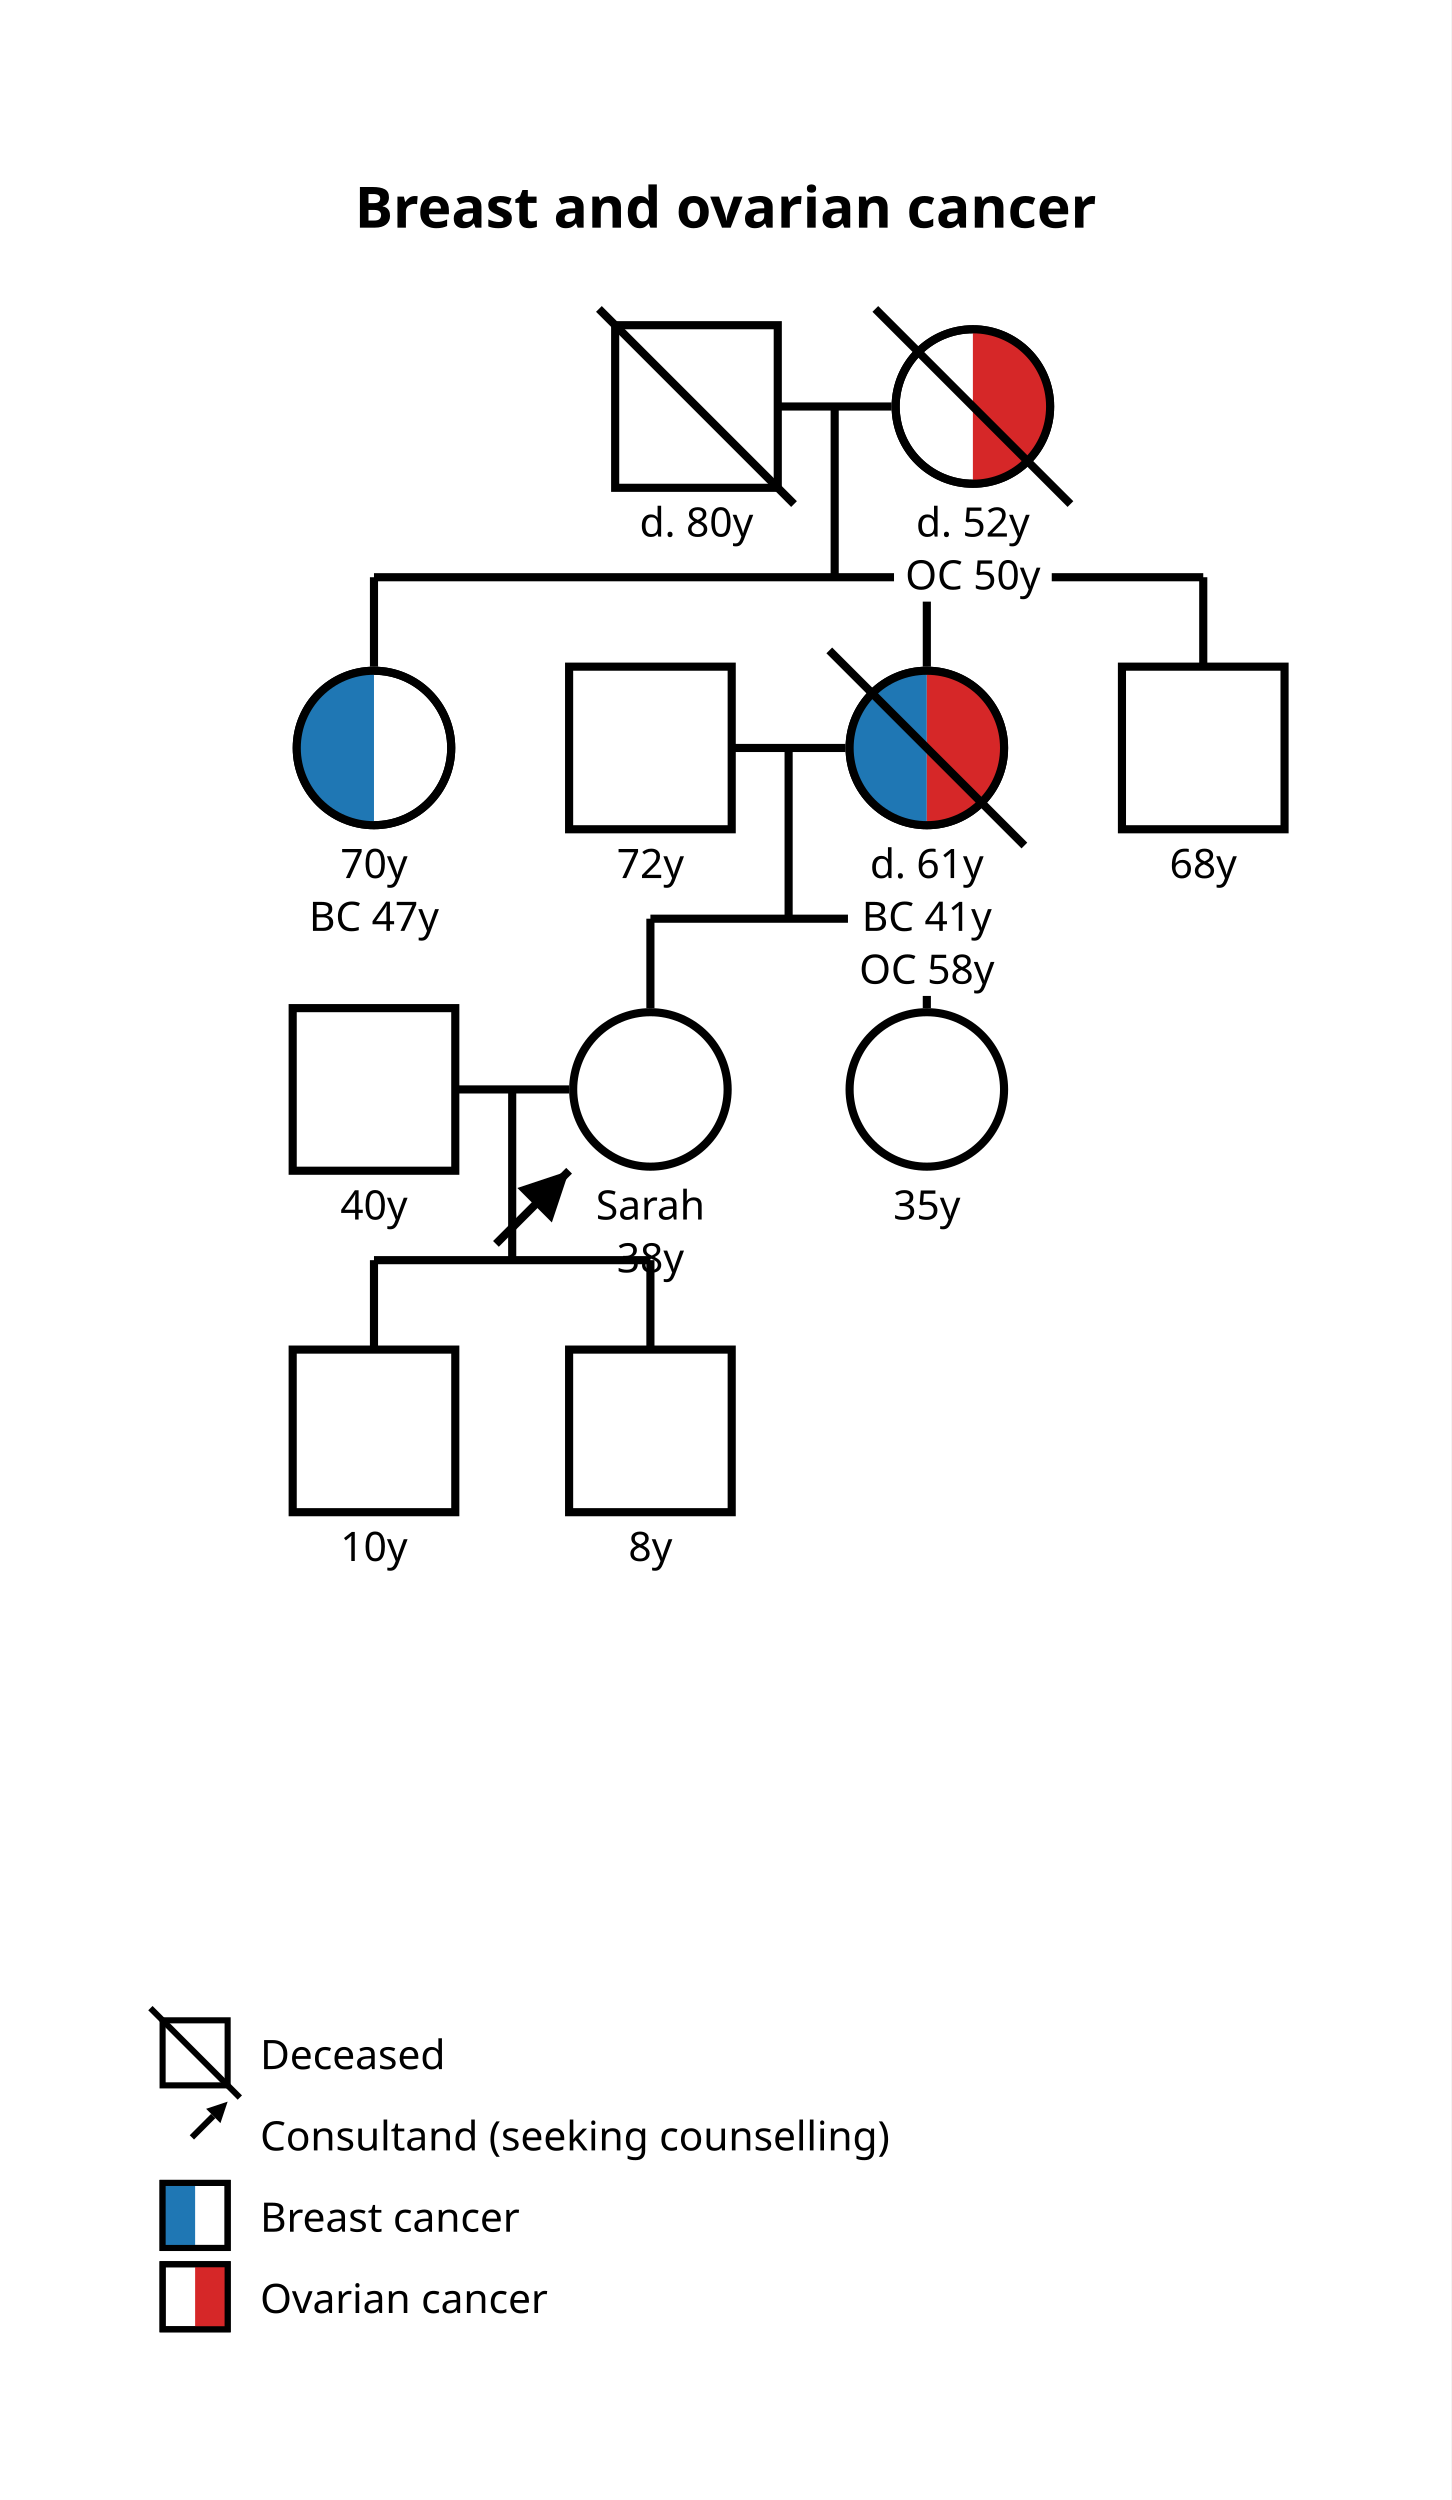
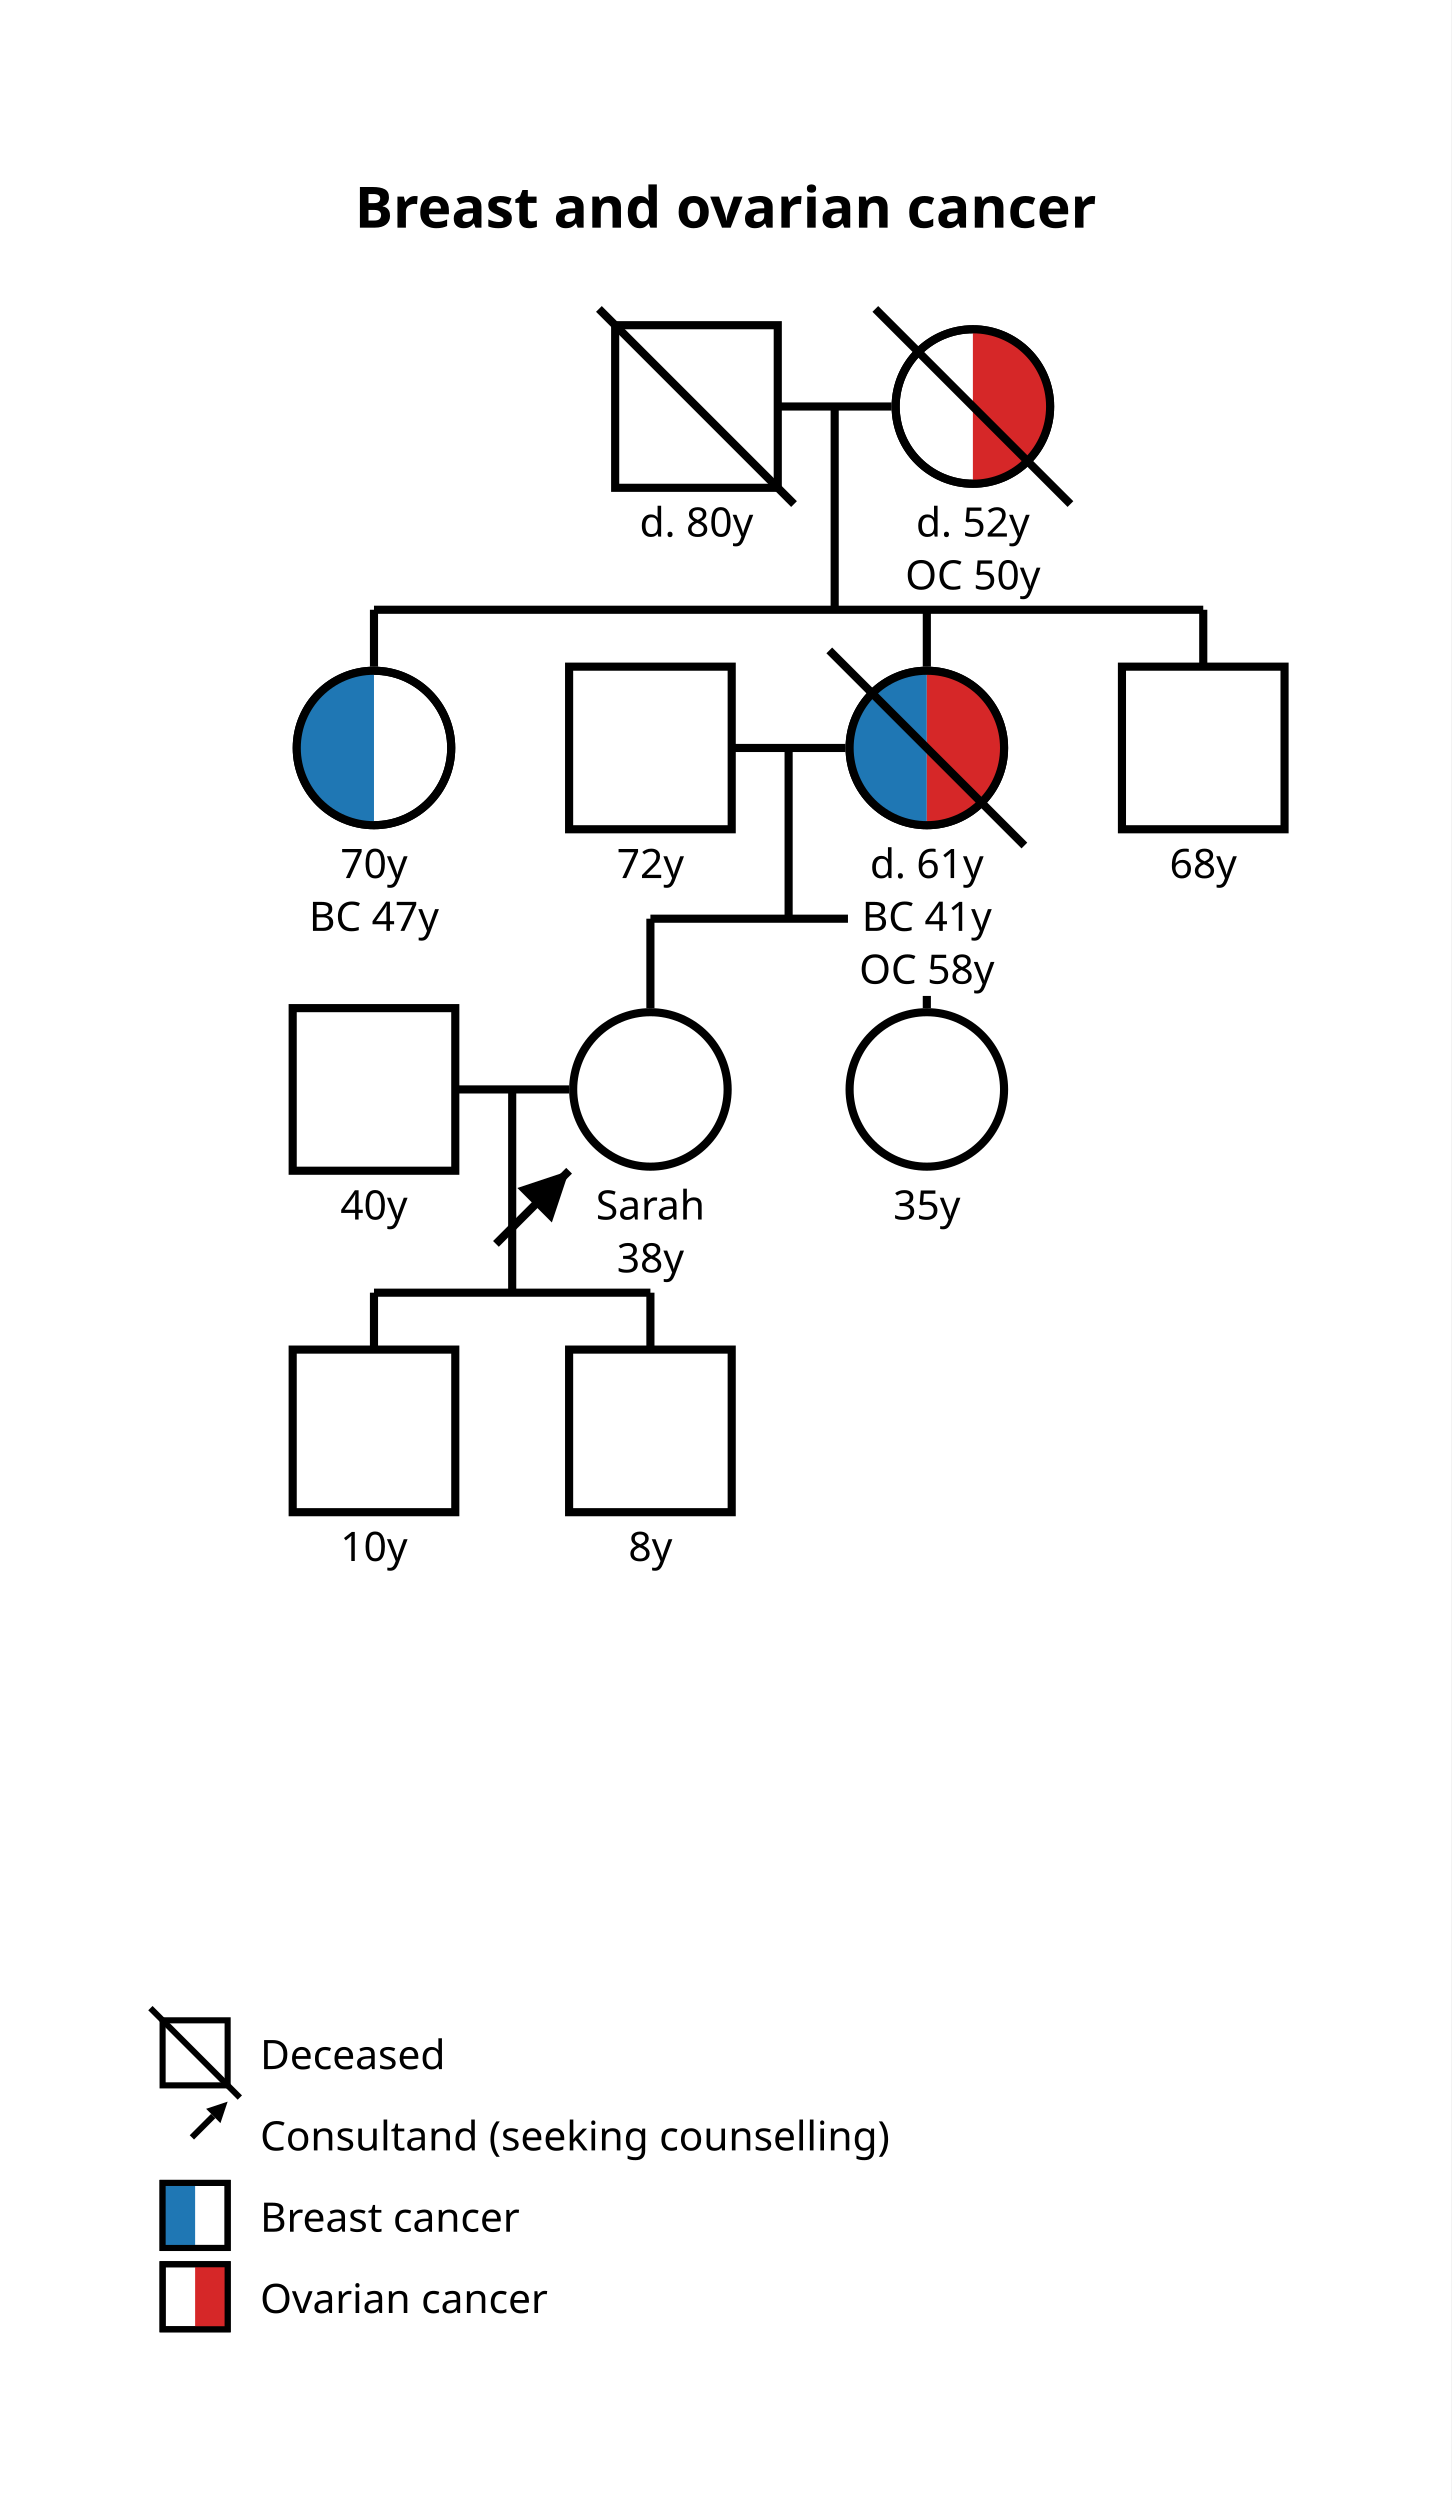
<svg xmlns="http://www.w3.org/2000/svg" width="357" height="615" viewBox="0 0 357 615">
  <defs>
    <marker id="proband-arrowhead" markerWidth="6" markerHeight="6" refX="6" refY="3" orient="auto">
      <path d="M 0 0 L 6 3 L 0 6 Z" fill="black" />
    </marker>
  </defs>
  <rect width="357" height="615" fill="white" />
  <text class="chart-title" x="178.5" y="56" text-anchor="middle" font-family="sans-serif" font-size="14" font-weight="bold" fill="black">Breast and ovarian cancer</text>
  <g transform="translate(92 100)">
    <g class="couple-lines">
      <path d="M 99.33 0 L 127.33 0" stroke="black" stroke-width="2" fill="none" />
      <path d="M 88 84 L 116 84" stroke="black" stroke-width="2" fill="none" />
      <path d="M 20 168 L 48 168" stroke="black" stroke-width="2" fill="none" />
    </g>
    <g class="sibship-lines">
-       <line x1="113.33" y1="0" x2="113.33" y2="42" stroke="black" stroke-width="2" />
-       <line x1="0" y1="42" x2="204" y2="42" stroke="black" stroke-width="2" />
-       <line x1="0" y1="42" x2="0" y2="64" stroke="black" stroke-width="2" />
-       <line x1="136" y1="42" x2="136" y2="64" stroke="black" stroke-width="2" />
-       <line x1="204" y1="42" x2="204" y2="64" stroke="black" stroke-width="2" />
+       <line x1="113.33" y1="0" x2="113.33" y2="50" stroke="black" stroke-width="2" />
+       <line x1="0" y1="50" x2="204" y2="50" stroke="black" stroke-width="2" />
+       <line x1="0" y1="50" x2="0" y2="64" stroke="black" stroke-width="2" />
+       <line x1="136" y1="50" x2="136" y2="64" stroke="black" stroke-width="2" />
+       <line x1="204" y1="50" x2="204" y2="64" stroke="black" stroke-width="2" />
      <line x1="102" y1="84" x2="102" y2="126" stroke="black" stroke-width="2" />
      <line x1="68" y1="126" x2="136" y2="126" stroke="black" stroke-width="2" />
      <line x1="68" y1="126" x2="68" y2="148" stroke="black" stroke-width="2" />
      <line x1="136" y1="126" x2="136" y2="148" stroke="black" stroke-width="2" />
-       <line x1="34" y1="168" x2="34" y2="210" stroke="black" stroke-width="2" />
-       <line x1="0" y1="210" x2="68" y2="210" stroke="black" stroke-width="2" />
-       <line x1="0" y1="210" x2="0" y2="232" stroke="black" stroke-width="2" />
-       <line x1="68" y1="210" x2="68" y2="232" stroke="black" stroke-width="2" />
+       <line x1="34" y1="168" x2="34" y2="218" stroke="black" stroke-width="2" />
+       <line x1="0" y1="218" x2="68" y2="218" stroke="black" stroke-width="2" />
+       <line x1="0" y1="218" x2="0" y2="232" stroke="black" stroke-width="2" />
+       <line x1="68" y1="218" x2="68" y2="232" stroke="black" stroke-width="2" />
    </g>
    <g class="assisted-lines">
</g>
    <g class="duplicate-arcs">
</g>
    <g class="symbols">
      <g transform="translate(79.33 0)">
        <rect x="-20" y="-20" width="40" height="40" stroke="black" stroke-width="2" fill="white" />
        <line x1="-24" y1="-24" x2="24" y2="24" stroke="black" stroke-width="2" />
      </g>
      <g transform="translate(147.33 0)">
        <clipPath id="symbol-clip-0-1">
          <circle cx="0" cy="0" r="19" />
        </clipPath>
        <circle cx="0" cy="0" r="19" stroke="black" stroke-width="2" fill="white" />
        <path d="M 0 0 L 0 -40 A 40 40 0 0 1 0 40 Z" fill="#d62728" clip-path="url(#symbol-clip-0-1)" />
        <circle cx="0" cy="0" r="19" stroke="black" stroke-width="2" fill="none" />
        <line x1="-24" y1="-24" x2="24" y2="24" stroke="black" stroke-width="2" />
      </g>
      <g transform="translate(0 84)">
        <clipPath id="symbol-clip-1-0">
          <circle cx="0" cy="0" r="19" />
        </clipPath>
        <circle cx="0" cy="0" r="19" stroke="black" stroke-width="2" fill="white" />
        <path d="M 0 0 L 0 40 A 40 40 0 0 1 0 -40 Z" fill="#1f77b4" clip-path="url(#symbol-clip-1-0)" />
        <circle cx="0" cy="0" r="19" stroke="black" stroke-width="2" fill="none" />
      </g>
      <g transform="translate(68 84)">
        <rect x="-20" y="-20" width="40" height="40" stroke="black" stroke-width="2" fill="white" />
      </g>
      <g transform="translate(136 84)">
        <clipPath id="symbol-clip-1-2">
          <circle cx="0" cy="0" r="19" />
        </clipPath>
        <circle cx="0" cy="0" r="19" stroke="black" stroke-width="2" fill="white" />
        <path d="M 0 0 L 0 40 A 40 40 0 0 1 0 -40 Z" fill="#1f77b4" clip-path="url(#symbol-clip-1-2)" />
        <path d="M 0 0 L 0 -40 A 40 40 0 0 1 0 40 Z" fill="#d62728" clip-path="url(#symbol-clip-1-2)" />
        <circle cx="0" cy="0" r="19" stroke="black" stroke-width="2" fill="none" />
        <line x1="-24" y1="-24" x2="24" y2="24" stroke="black" stroke-width="2" />
      </g>
      <g transform="translate(204 84)">
        <rect x="-20" y="-20" width="40" height="40" stroke="black" stroke-width="2" fill="white" />
      </g>
      <g transform="translate(0 168)">
        <rect x="-20" y="-20" width="40" height="40" stroke="black" stroke-width="2" fill="white" />
      </g>
      <g transform="translate(68 168)">
        <circle cx="0" cy="0" r="19" stroke="black" stroke-width="2" fill="white" />
        <line x1="-38" y1="38" x2="-20" y2="20" stroke="black" stroke-width="2" marker-end="url(#proband-arrowhead)" />
      </g>
      <g transform="translate(136 168)">
        <circle cx="0" cy="0" r="19" stroke="black" stroke-width="2" fill="white" />
      </g>
      <g transform="translate(0 252)">
        <rect x="-20" y="-20" width="40" height="40" stroke="black" stroke-width="2" fill="white" />
      </g>
      <g transform="translate(68 252)">
        <rect x="-20" y="-20" width="40" height="40" stroke="black" stroke-width="2" fill="white" />
      </g>
    </g>
    <g class="labels">
      <text x="79.33" y="32" text-anchor="middle" font-family="sans-serif" font-size="10" fill="black">d. 80y</text>
      <rect x="127.93" y="22" width="38.8" height="26" fill="white" />
      <text x="147.33" y="32" text-anchor="middle" font-family="sans-serif" font-size="10" fill="black">d. 52y</text>
      <text x="147.33" y="45" text-anchor="middle" font-family="sans-serif" font-size="10" fill="black">OC 50y</text>
      <rect x="-19.4" y="106" width="38.8" height="26" fill="white" />
      <text x="0" y="116" text-anchor="middle" font-family="sans-serif" font-size="10" fill="black">70y</text>
      <text x="0" y="129" text-anchor="middle" font-family="sans-serif" font-size="10" fill="black">BC 47y</text>
      <text x="68" y="116" text-anchor="middle" font-family="sans-serif" font-size="10" fill="black">72y</text>
      <rect x="116.6" y="106" width="38.8" height="39" fill="white" />
      <text x="136" y="116" text-anchor="middle" font-family="sans-serif" font-size="10" fill="black">d. 61y</text>
      <text x="136" y="129" text-anchor="middle" font-family="sans-serif" font-size="10" fill="black">BC 41y</text>
      <text x="136" y="142" text-anchor="middle" font-family="sans-serif" font-size="10" fill="black">OC 58y</text>
      <text x="204" y="116" text-anchor="middle" font-family="sans-serif" font-size="10" fill="black">68y</text>
      <text x="0" y="200" text-anchor="middle" font-family="sans-serif" font-size="10" fill="black">40y</text>
      <text x="68" y="200" text-anchor="middle" font-family="sans-serif" font-size="10" fill="black">Sarah</text>
      <text x="68" y="213" text-anchor="middle" font-family="sans-serif" font-size="10" fill="black">38y</text>
      <text x="136" y="200" text-anchor="middle" font-family="sans-serif" font-size="10" fill="black">35y</text>
      <text x="0" y="284" text-anchor="middle" font-family="sans-serif" font-size="10" fill="black">10y</text>
      <text x="68" y="284" text-anchor="middle" font-family="sans-serif" font-size="10" fill="black">8y</text>
    </g>
    <g class="consanguinity-labels">
</g>
  </g>
  <g class="pedigree-key" transform="translate(0 495)">
    <rect x="40" y="2" width="16" height="16" fill="white" stroke="black" stroke-width="1.5" />
    <line x1="37" y1="-1" x2="59" y2="21" stroke="black" stroke-width="1.5" />
    <text x="64" y="14" font-family="sans-serif" font-size="10" fill="black">Deceased</text>
    <line x1="47.2" y1="30.8" x2="52.46" y2="25.54" stroke="black" stroke-width="1.5" />
    <polygon points="56,22 54.23,27.3 50.7,23.77" fill="black" />
    <text x="64" y="34" font-family="sans-serif" font-size="10" fill="black">Consultand (seeking counselling)</text>
    <clipPath id="legend-clip-bc">
      <rect x="40" y="42" width="16" height="16" />
    </clipPath>
    <rect x="40" y="42" width="16" height="16" fill="white" stroke="black" stroke-width="1.5" />
    <path d="M 48 50 L 48 66 A 16 16 0 0 1 48 34 Z" fill="#1f77b4" clip-path="url(#legend-clip-bc)" />
    <rect x="40" y="42" width="16" height="16" fill="none" stroke="black" stroke-width="1.5" />
    <text x="64" y="54" font-family="sans-serif" font-size="10" fill="black">Breast cancer</text>
    <clipPath id="legend-clip-oc">
      <rect x="40" y="62" width="16" height="16" />
    </clipPath>
    <rect x="40" y="62" width="16" height="16" fill="white" stroke="black" stroke-width="1.5" />
    <path d="M 48 70 L 48 54 A 16 16 0 0 1 48 86 Z" fill="#d62728" clip-path="url(#legend-clip-oc)" />
    <rect x="40" y="62" width="16" height="16" fill="none" stroke="black" stroke-width="1.5" />
    <text x="64" y="74" font-family="sans-serif" font-size="10" fill="black">Ovarian cancer</text>
  </g>
</svg>
